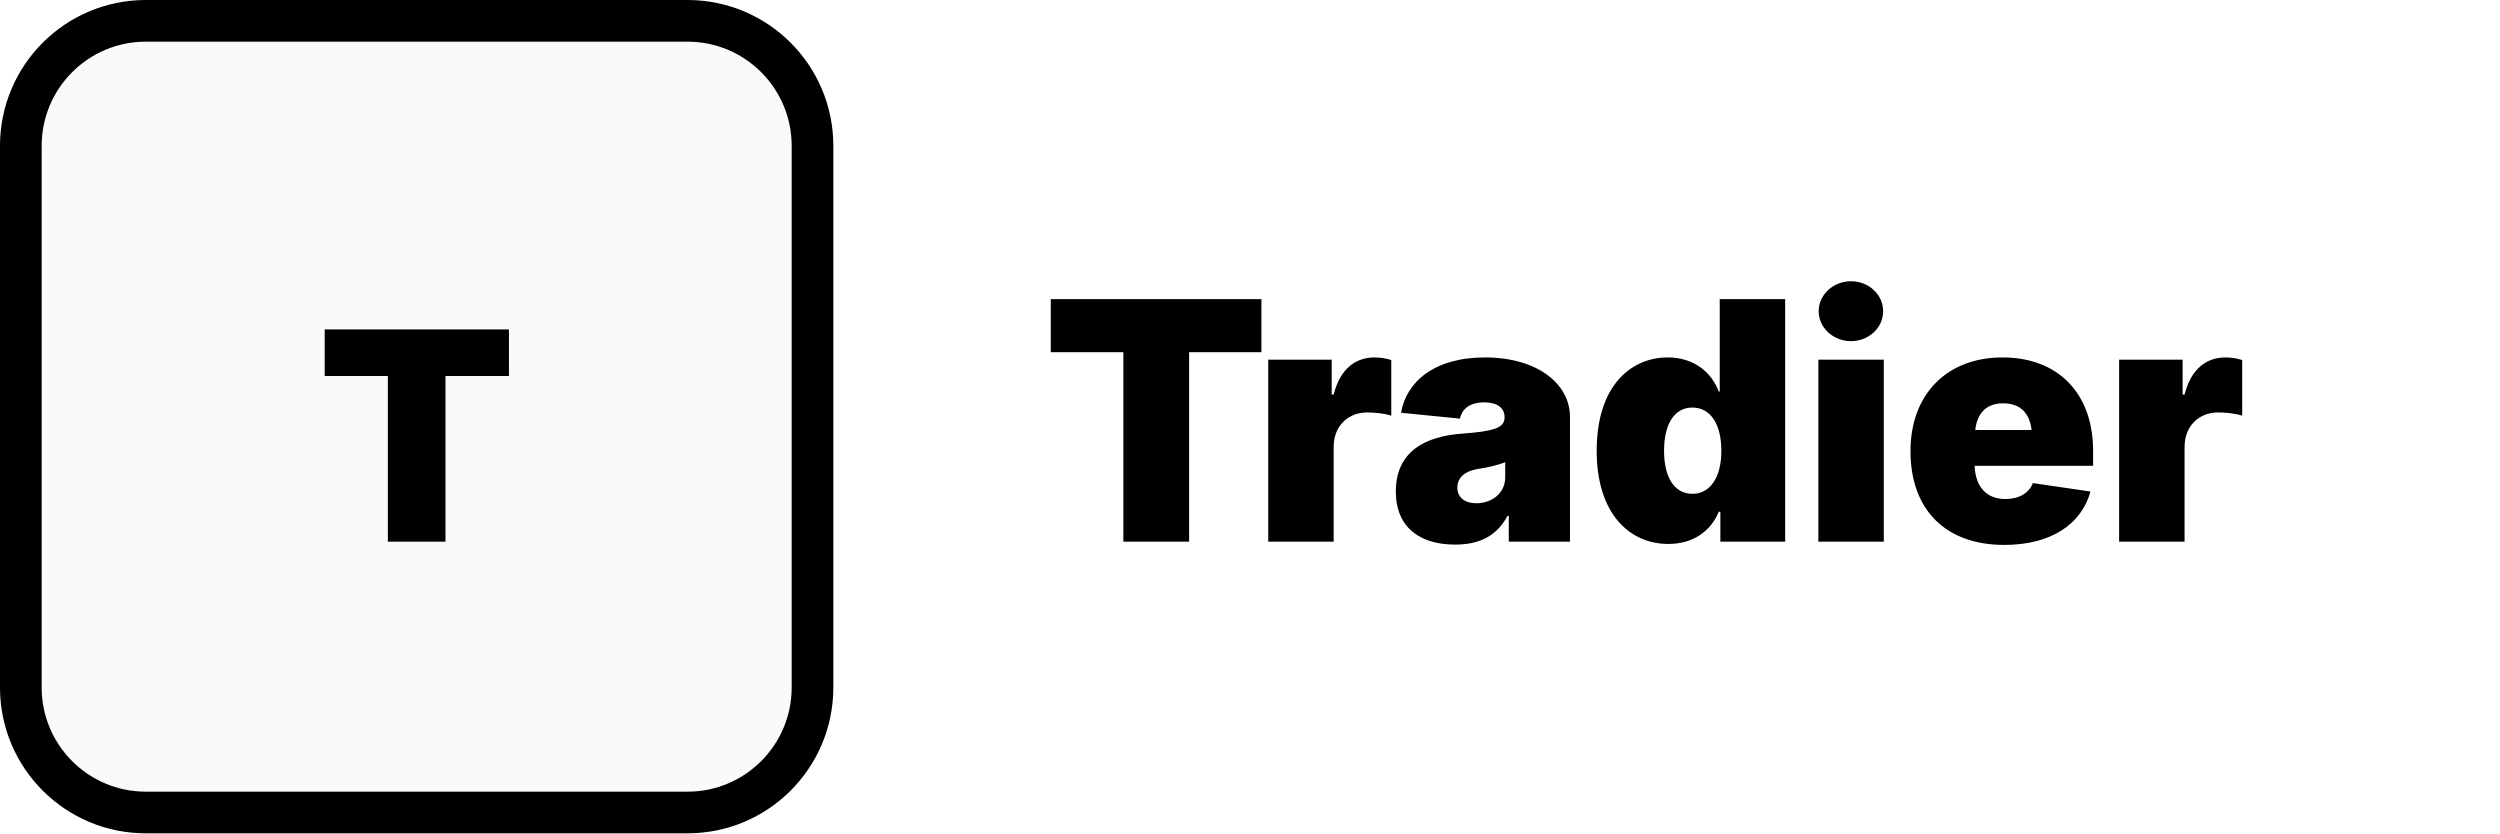
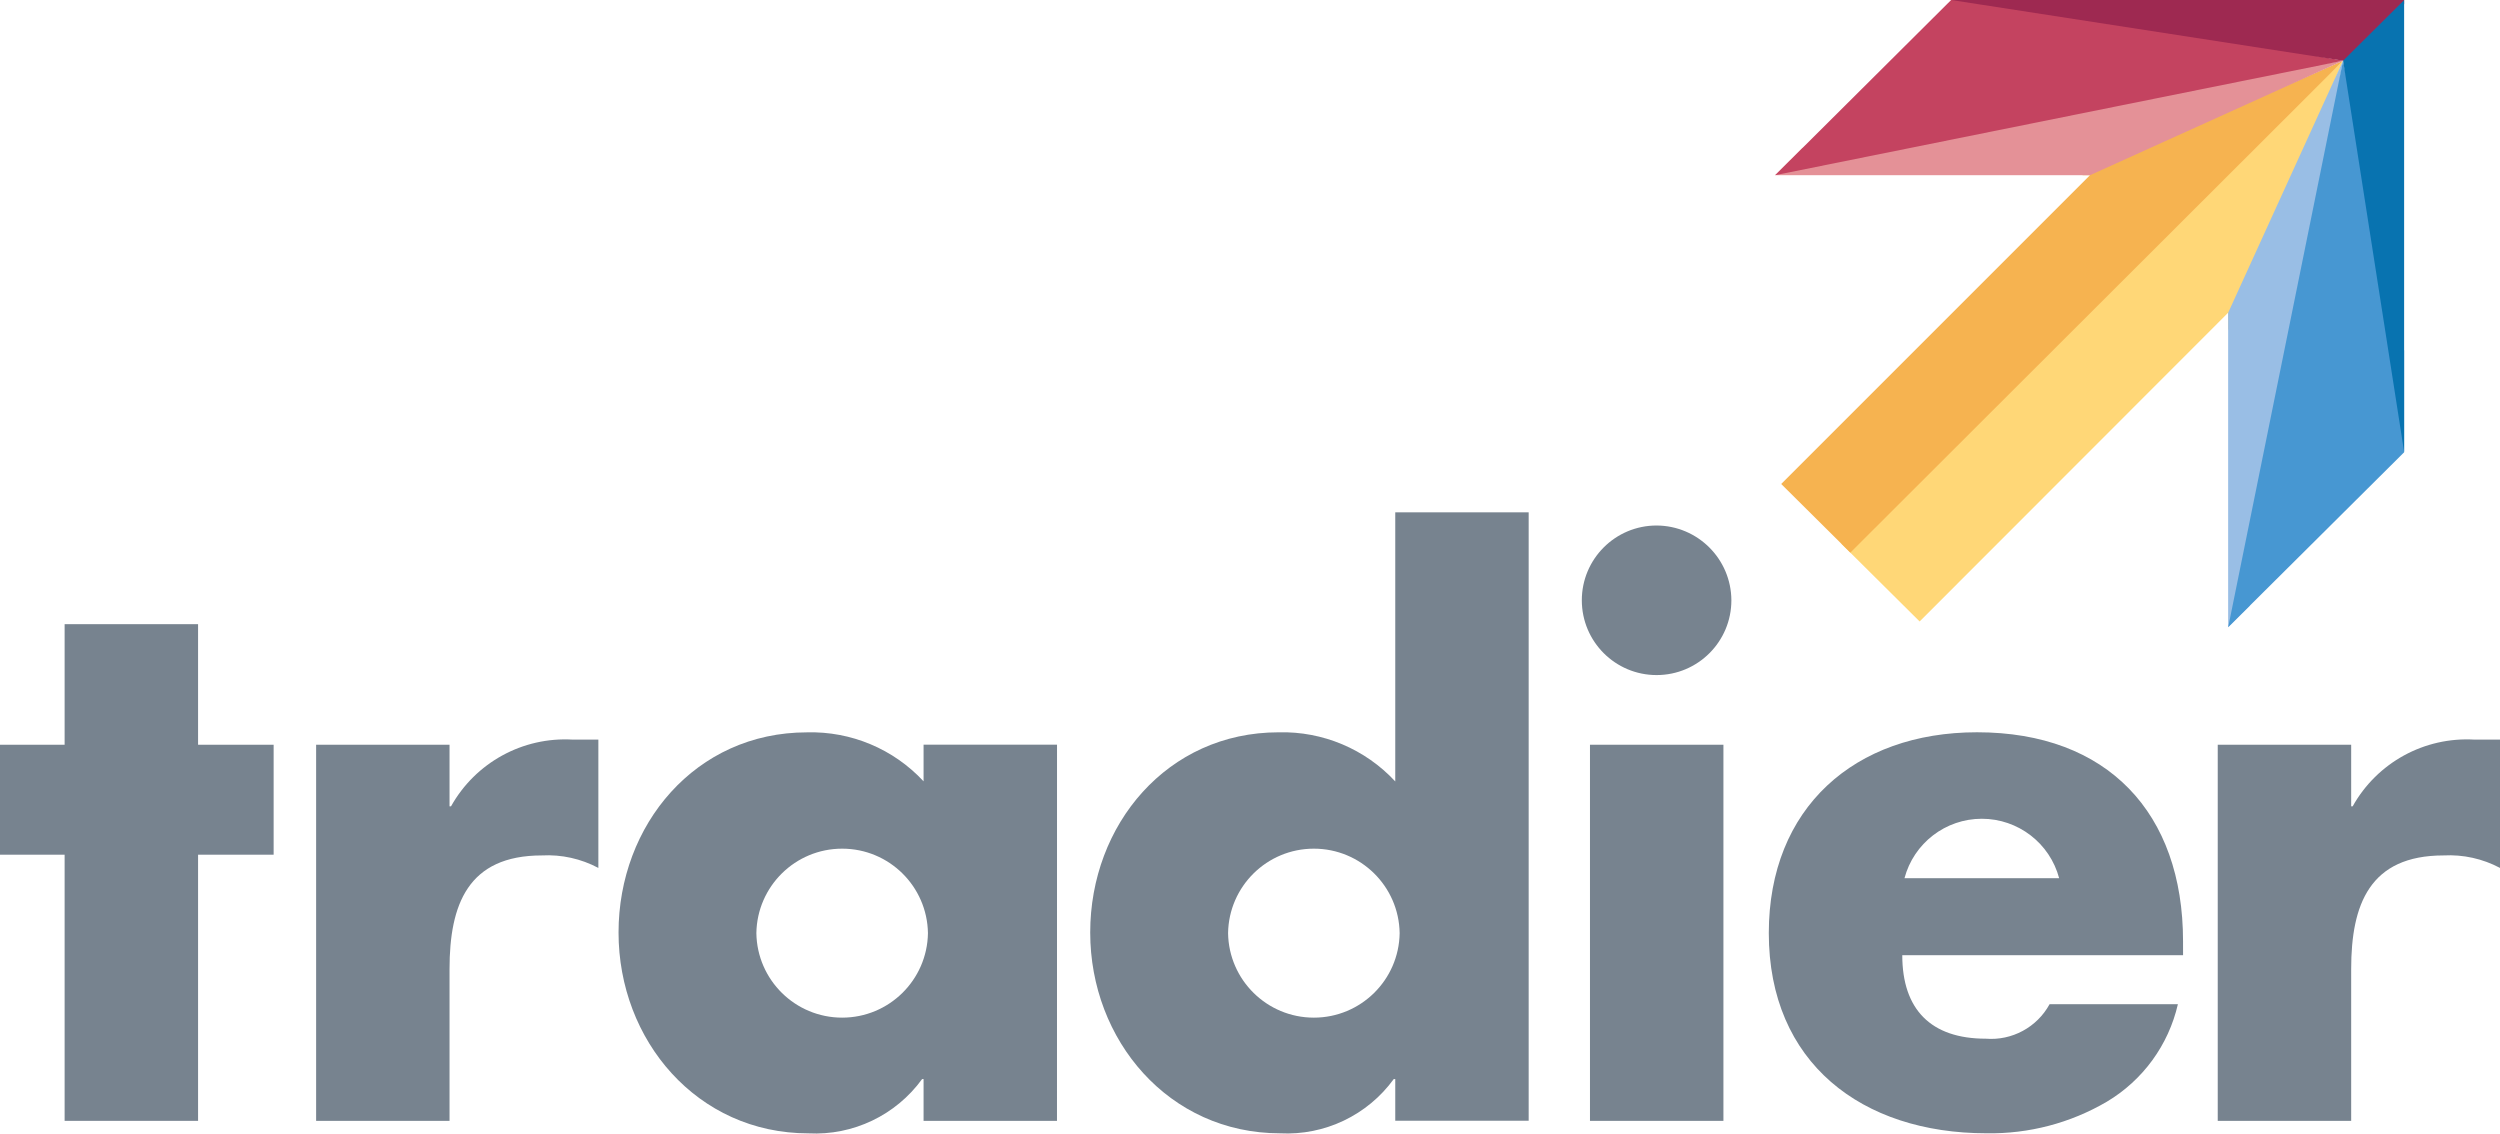
- <svg xmlns="http://www.w3.org/2000/svg" viewBox="0 0 120 40" role="img" aria-label="Tradier">
-   <rect x="1" y="1" width="38" height="38" rx="6" fill="#f9fafb" stroke="#000" stroke-width="2" />
-   <text x="20" y="26" text-anchor="middle" font-family="Inter, system-ui, sans-serif" font-size="14" font-weight="900" fill="#000">T</text>
-   <text x="50" y="26" font-family="Inter, system-ui, sans-serif" font-size="16" font-weight="900" fill="#000">Tradier</text>
+ <svg xmlns="http://www.w3.org/2000/svg" width="125.735" height="57" viewBox="0 0 125.735 57">
+   <defs>
+     <clipPath id="clip-path">
+       <path id="Path_16" data-name="Path 16" d="M348.115,295.006l-8.851,8.81H355.1l-15.532,15.532,6.962,6.914,15.516-15.528v15.819l8.851-8.8V295.006Z" transform="translate(-339.264 -295.006)" fill="none" />
+     </clipPath>
+   </defs>
+   <g id="Group_1" data-name="Group 1" transform="translate(-105.113 -67.006)">
+     <path id="Path_1" data-name="Path 1" d="M184.075,378.056h-6.712V364.67h-3.251v-5.53h3.251v-6.064h6.712v6.064h3.8v5.53h-3.8Z" transform="translate(-69 -254.678)" fill="#77838f" />
+     <path id="Path_2" data-name="Path 2" d="M210.232,367.173h.074a6.571,6.571,0,0,1,6.121-3.357h1.29v6.454a5.425,5.425,0,0,0-2.839-.629c-3.725,0-4.646,2.472-4.646,5.716v7.633h-6.71V364.074h6.71Z" transform="translate(-82.51 -259.612)" fill="#77838f" />
+     <path id="Path_3" data-name="Path 3" d="M253.71,382.676H247v-2.1h-.074a6.642,6.642,0,0,1-5.715,2.729c-5.605,0-9.552-4.683-9.552-10.1s3.872-10.068,9.478-10.068A7.715,7.715,0,0,1,247,365.6v-1.843h6.712Zm-15.119-9.44a4.315,4.315,0,0,0,8.629,0,4.315,4.315,0,0,0-8.629,0" transform="translate(-95.437 -259.298)" fill="#77838f" />
+     <path id="Path_4" data-name="Path 4" d="M290.882,371.174h-.075a6.642,6.642,0,0,1-5.716,2.729c-5.6,0-9.551-4.683-9.551-10.1s3.873-10.068,9.478-10.068a7.72,7.72,0,0,1,5.864,2.471V342.671h6.71v30.6h-6.71Zm-8.408-7.338a4.315,4.315,0,0,0,8.629,0,4.315,4.315,0,0,0-8.629,0" transform="translate(-115.596 -249.898)" fill="#77838f" />
+     <path id="Path_5" data-name="Path 5" d="M328.8,347.658a3.761,3.761,0,1,1-3.762-3.761,3.778,3.778,0,0,1,3.762,3.761m-.4,26.181h-6.712V354.923H328.4Z" transform="translate(-136.609 -250.461)" fill="#77838f" />
+     <path id="Path_6" data-name="Path 6" d="M359.507,374.344H345.385c0,2.727,1.437,4.2,4.2,4.2a3.351,3.351,0,0,0,3.209-1.735h6.453a7.719,7.719,0,0,1-3.576,4.906,11.578,11.578,0,0,1-6.048,1.586c-6.269,0-10.951-3.54-10.951-10.068,0-6.3,4.314-10.1,10.473-10.1,6.563,0,10.361,4.057,10.361,10.511Zm-6.232-3.872a4.025,4.025,0,0,0-7.779,0Z" transform="translate(-144.599 -259.298)" fill="#77838f" />
+     <path id="Path_7" data-name="Path 7" d="M387.15,367.173h.074a6.574,6.574,0,0,1,6.122-3.357h1.29v6.454a5.422,5.422,0,0,0-2.838-.629c-3.726,0-4.648,2.472-4.648,5.716v7.633h-6.711V364.074h6.711Z" transform="translate(-163.787 -259.612)" fill="#77838f" />
+     <g id="Group_3" data-name="Group 3" transform="translate(194.393 67.006)" clip-path="url(#clip-path)">
+       <path id="Path_8" data-name="Path 8" d="M339.264,328.153l28.561-27.5-13.337,31.333Z" transform="translate(-339.264 -297.6)" fill="#ffd777" />
+       <path id="Path_9" data-name="Path 9" d="M342.417,325.749l-3.744-3.847,14.965-15.137,13.916-6.112Z" transform="translate(-338.992 -297.6)" fill="#f6b350" />
+       <path id="Path_10" data-name="Path 10" d="M336.6,307.242l2.189-2.1,27.814-4.49-12.724,5.758Z" transform="translate(-338.039 -297.6)" fill="#e49197" />
+       <path id="Path_11" data-name="Path 11" d="M380.77,313.328l5.777-12.676-4.881,28.495-.642.62-1.009-.62Z" transform="translate(-357.986 -297.6)" fill="#99bee5" />
+       <path id="Path_12" data-name="Path 12" d="M367.826,297.606l-28.561,5.758,8.564-9.343Z" transform="translate(-339.264 -294.554)" fill="#c44360" />
+       <path id="Path_13" data-name="Path 13" d="M355.637,293.959l3.568-1.231,19.724.936-3.434,3.37Z" transform="translate(-346.786 -293.959)" fill="#9e2951" />
+       <path id="Path_14" data-name="Path 14" d="M381.411,329.147l5.777-28.495L391.6,321.6Z" transform="translate(-358.626 -297.6)" fill="#4797d2" />
+       <path id="Path_15" data-name="Path 15" d="M395.171,317.749,392.1,298.058l3.074-3.053,1.56,20.039Z" transform="translate(-363.536 -295.006)" fill="#0873b0" />
+     </g>
+   </g>
</svg>
